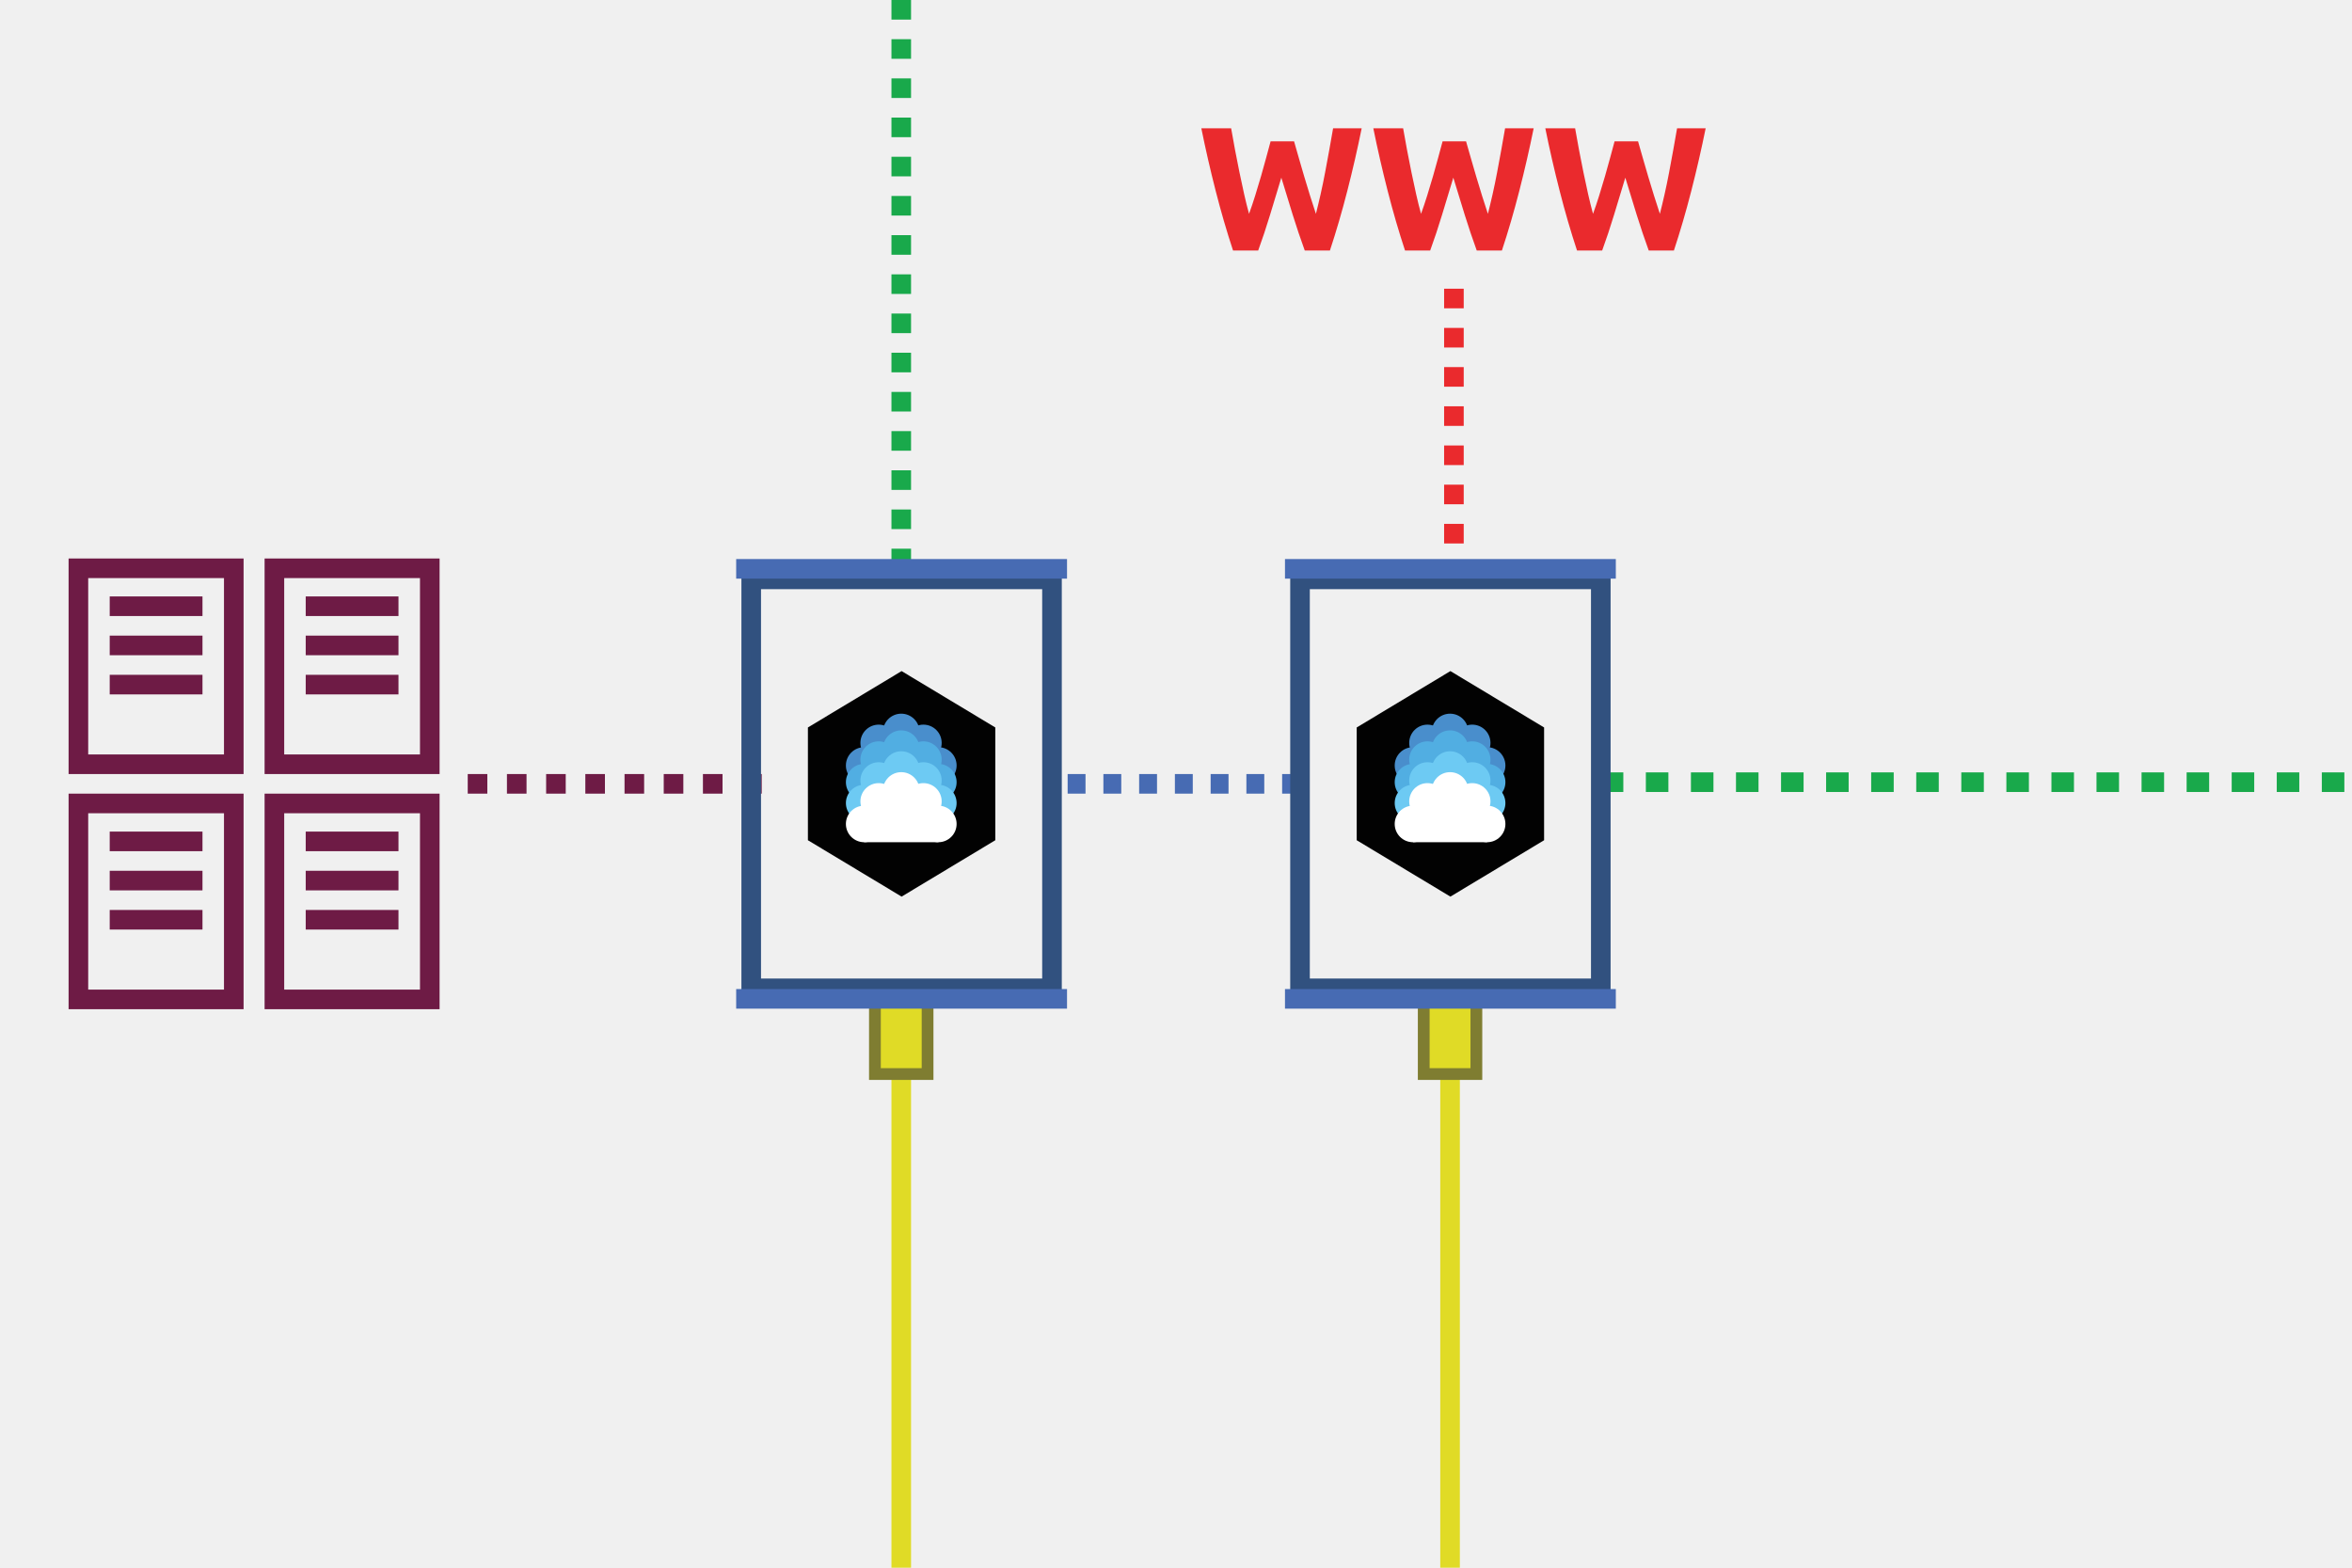
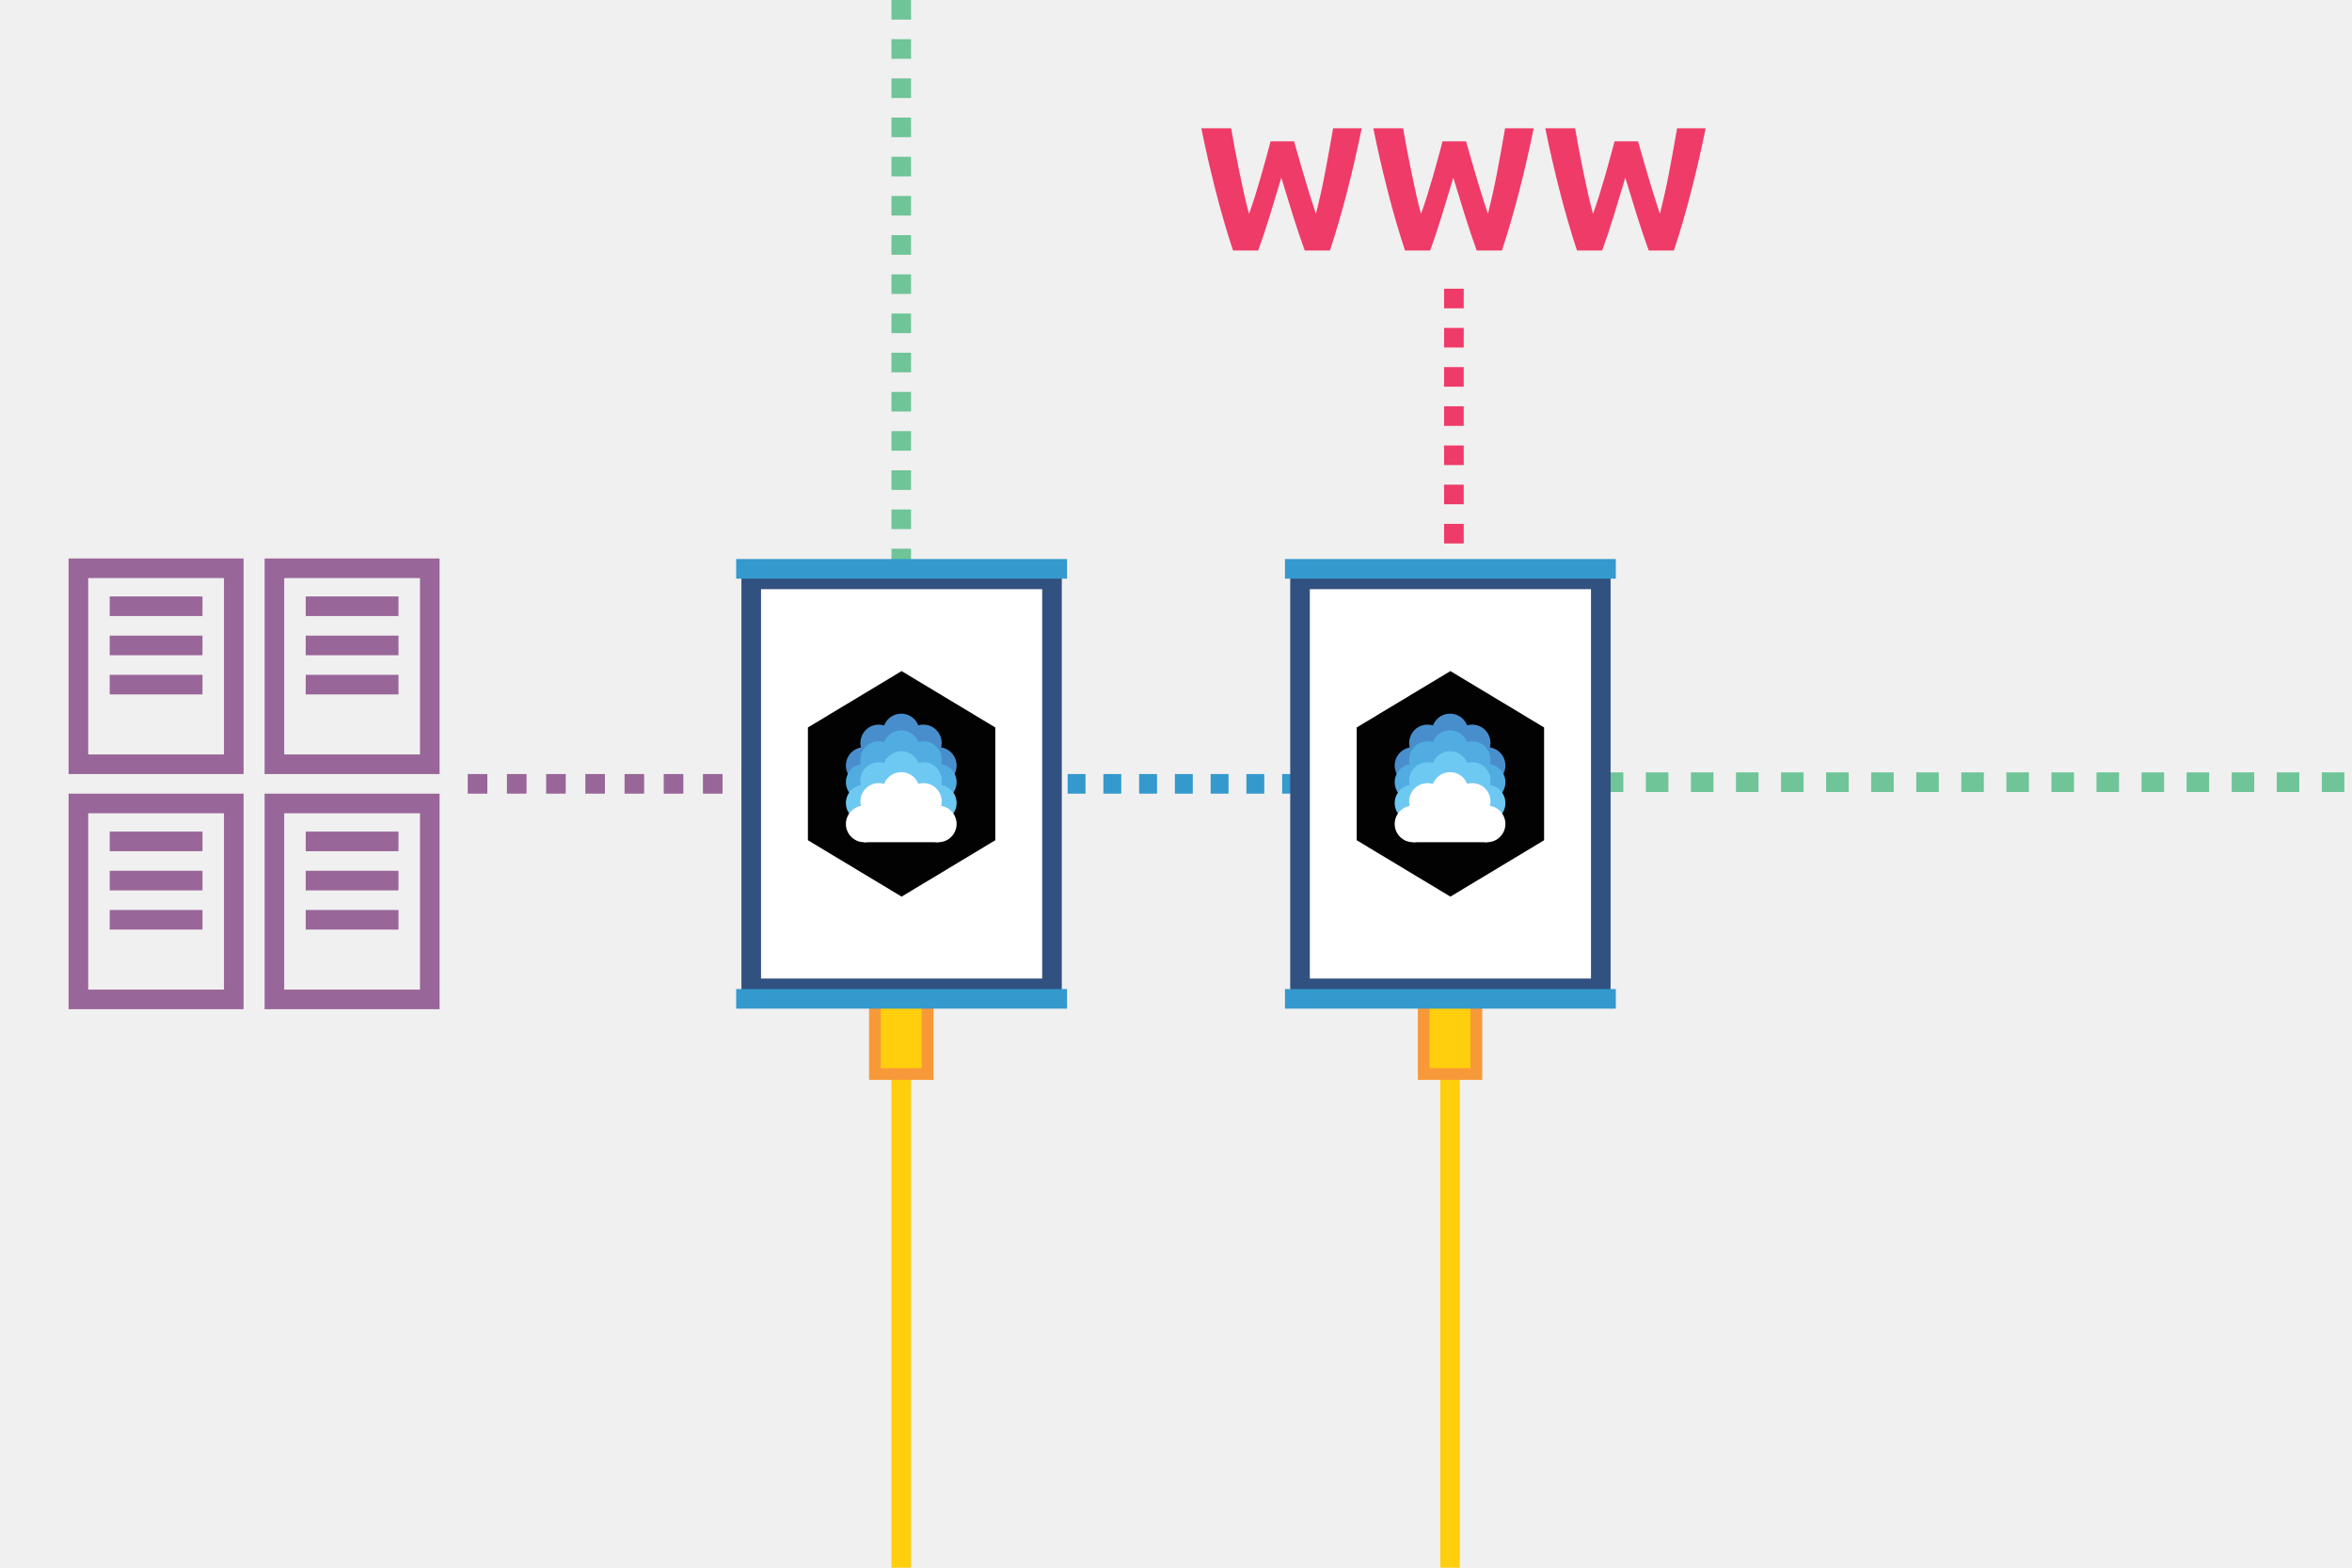
<svg xmlns="http://www.w3.org/2000/svg" version="1.1" id="Layer_1" x="0px" y="0px" width="600px" height="400px" viewBox="0 0 600 400" enable-background="new 0 0 600 400" xml:space="preserve">
-   <line fill="none" stroke="#476BB3" stroke-width="5" stroke-miterlimit="10" stroke-dasharray="4.56" x1="331.637" y1="200" x2="268.985" y2="200" />
-   <line fill="none" stroke="#19A94B" stroke-width="5" stroke-miterlimit="10" stroke-dasharray="5" x1="229.911" y1="145" x2="229.911" y2="0" />
-   <line fill="none" stroke="#19A94B" stroke-width="5" stroke-miterlimit="10" stroke-dasharray="5.748" x1="408.366" y1="199.576" x2="600" y2="199.576" />
+   <line fill="none" stroke="#3499CD" stroke-width="5" stroke-miterlimit="10" stroke-dasharray="4.56" x1="331.637" y1="200" x2="268.985" y2="200" />
+   <line fill="none" stroke="#6FC498" stroke-width="5" stroke-miterlimit="10" stroke-dasharray="5" x1="229.911" y1="145" x2="229.911" y2="0" />
+   <line fill="none" stroke="#6FC498" stroke-width="5" stroke-miterlimit="10" stroke-dasharray="5.748" x1="408.366" y1="199.576" x2="600" y2="199.576" />
  <g>
    <g>
-       <rect x="20" y="145" fill="none" stroke="#6E1B45" stroke-width="5" stroke-linecap="square" width="39.639" height="50" />
+       <rect x="20" y="145" fill="none" stroke="#996699" stroke-width="5" stroke-linecap="square" width="39.639" height="50" />
    </g>
-     <line fill="none" stroke="#6E1B45" stroke-width="5" stroke-linecap="square" x1="30.488" y1="154.681" x2="49.153" y2="154.681" />
-     <line fill="none" stroke="#6E1B45" stroke-width="5" stroke-linecap="square" x1="30.488" y1="164.681" x2="49.153" y2="164.681" />
-     <line fill="none" stroke="#6E1B45" stroke-width="5" stroke-linecap="square" x1="30.488" y1="174.681" x2="49.153" y2="174.681" />
+     <line fill="none" stroke="#996699" stroke-width="5" stroke-linecap="square" x1="30.488" y1="154.681" x2="49.153" y2="154.681" />
+     <line fill="none" stroke="#996699" stroke-width="5" stroke-linecap="square" x1="30.488" y1="164.681" x2="49.153" y2="164.681" />
+     <line fill="none" stroke="#996699" stroke-width="5" stroke-linecap="square" x1="30.488" y1="174.681" x2="49.153" y2="174.681" />
    <g>
-       <rect x="70" y="145" fill="none" stroke="#6E1B45" stroke-width="5" stroke-linecap="square" width="39.639" height="50" />
+       <rect x="70" y="145" fill="none" stroke="#996699" stroke-width="5" stroke-linecap="square" width="39.639" height="50" />
    </g>
-     <line fill="none" stroke="#6E1B45" stroke-width="5" stroke-linecap="square" x1="80.488" y1="154.681" x2="99.153" y2="154.681" />
-     <line fill="none" stroke="#6E1B45" stroke-width="5" stroke-linecap="square" x1="80.488" y1="164.681" x2="99.153" y2="164.681" />
-     <line fill="none" stroke="#6E1B45" stroke-width="5" stroke-linecap="square" x1="80.488" y1="174.681" x2="99.153" y2="174.681" />
+     <line fill="none" stroke="#996699" stroke-width="5" stroke-linecap="square" x1="80.488" y1="154.681" x2="99.153" y2="154.681" />
+     <line fill="none" stroke="#996699" stroke-width="5" stroke-linecap="square" x1="80.488" y1="164.681" x2="99.153" y2="164.681" />
+     <line fill="none" stroke="#996699" stroke-width="5" stroke-linecap="square" x1="80.488" y1="174.681" x2="99.153" y2="174.681" />
    <g>
-       <rect x="70" y="205" fill="none" stroke="#6E1B45" stroke-width="5" stroke-linecap="square" width="39.639" height="50" />
+       <rect x="70" y="205" fill="none" stroke="#996699" stroke-width="5" stroke-linecap="square" width="39.639" height="50" />
    </g>
-     <line fill="none" stroke="#6E1B45" stroke-width="5" stroke-linecap="square" x1="80.488" y1="214.682" x2="99.153" y2="214.682" />
-     <line fill="none" stroke="#6E1B45" stroke-width="5" stroke-linecap="square" x1="80.488" y1="224.681" x2="99.153" y2="224.681" />
-     <line fill="none" stroke="#6E1B45" stroke-width="5" stroke-linecap="square" x1="80.488" y1="234.681" x2="99.153" y2="234.681" />
+     <line fill="none" stroke="#996699" stroke-width="5" stroke-linecap="square" x1="80.488" y1="214.682" x2="99.153" y2="214.682" />
+     <line fill="none" stroke="#996699" stroke-width="5" stroke-linecap="square" x1="80.488" y1="224.682" x2="99.153" y2="224.682" />
+     <line fill="none" stroke="#996699" stroke-width="5" stroke-linecap="square" x1="80.488" y1="234.682" x2="99.153" y2="234.682" />
    <g>
-       <rect x="20" y="205" fill="none" stroke="#6E1B45" stroke-width="5" stroke-linecap="square" width="39.639" height="50" />
+       <rect x="20" y="205" fill="none" stroke="#996699" stroke-width="5" stroke-linecap="square" width="39.639" height="50" />
    </g>
-     <line fill="none" stroke="#6E1B45" stroke-width="5" stroke-linecap="square" x1="30.488" y1="214.682" x2="49.153" y2="214.682" />
-     <line fill="none" stroke="#6E1B45" stroke-width="5" stroke-linecap="square" x1="30.488" y1="224.681" x2="49.153" y2="224.681" />
-     <line fill="none" stroke="#6E1B45" stroke-width="5" stroke-linecap="square" x1="30.488" y1="234.681" x2="49.153" y2="234.681" />
+     <line fill="none" stroke="#996699" stroke-width="5" stroke-linecap="square" x1="30.488" y1="214.682" x2="49.153" y2="214.682" />
+     <line fill="none" stroke="#996699" stroke-width="5" stroke-linecap="square" x1="30.488" y1="224.682" x2="49.153" y2="224.682" />
+     <line fill="none" stroke="#996699" stroke-width="5" stroke-linecap="square" x1="30.488" y1="234.682" x2="49.153" y2="234.682" />
  </g>
-   <line fill="none" stroke="#EA2A2D" stroke-width="5" stroke-miterlimit="10" stroke-dasharray="5" x1="370.897" y1="73.666" x2="370.897" y2="149" />
-   <line fill="none" stroke="#6E1B45" stroke-width="5" stroke-miterlimit="10" stroke-dasharray="5" x1="194.319" y1="200" x2="118.985" y2="200" />
+   <line fill="none" stroke="#EF3B68" stroke-width="5" stroke-miterlimit="10" stroke-dasharray="5" x1="370.897" y1="73.666" x2="370.897" y2="149" />
+   <line fill="none" stroke="#996699" stroke-width="5" stroke-miterlimit="10" stroke-dasharray="5" x1="194.319" y1="200" x2="118.985" y2="200" />
  <g>
-     <rect x="305.563" y="28.999" fill="none" width="130.667" height="37.667" />
-     <path fill="#EA2A2D" d="M330.12,36.063c0.359,1.23,0.756,2.618,1.19,4.163c0.435,1.545,0.898,3.143,1.393,4.792   c0.494,1.65,0.996,3.3,1.505,4.95c0.509,1.65,1.004,3.181,1.483,4.59c0.392-1.53,0.791-3.195,1.197-4.995   c0.407-1.8,0.791-3.66,1.153-5.58c0.361-1.919,0.715-3.832,1.062-5.737c0.347-1.905,0.671-3.742,0.973-5.513h7.292   c-1.056,5.22-2.271,10.515-3.644,15.885c-1.374,5.37-2.86,10.47-4.459,15.3h-6.421c-1.049-2.88-2.066-5.902-3.055-9.067   s-1.961-6.337-2.919-9.518c-0.961,3.18-1.923,6.353-2.884,9.518s-1.967,6.188-3.019,9.067h-6.416   c-1.598-4.83-3.081-9.93-4.451-15.3c-1.371-5.37-2.583-10.665-3.638-15.885h7.604c0.301,1.771,0.633,3.608,0.995,5.513   c0.361,1.905,0.738,3.818,1.131,5.737c0.392,1.92,0.791,3.78,1.198,5.58c0.406,1.8,0.821,3.464,1.243,4.995   c0.541-1.47,1.066-3.029,1.578-4.68c0.511-1.649,1.007-3.3,1.487-4.95c0.481-1.649,0.925-3.24,1.33-4.77   c0.405-1.53,0.774-2.895,1.104-4.095H330.12z" />
-     <path fill="#EA2A2D" d="M373.995,36.063c0.359,1.23,0.756,2.618,1.19,4.163c0.435,1.545,0.898,3.143,1.393,4.792   c0.494,1.65,0.996,3.3,1.505,4.95c0.509,1.65,1.004,3.181,1.483,4.59c0.392-1.53,0.791-3.195,1.197-4.995   c0.407-1.8,0.791-3.66,1.153-5.58c0.361-1.919,0.715-3.832,1.062-5.737c0.347-1.905,0.671-3.742,0.973-5.513h7.292   c-1.056,5.22-2.271,10.515-3.644,15.885c-1.374,5.37-2.86,10.47-4.459,15.3h-6.421c-1.049-2.88-2.066-5.902-3.055-9.067   s-1.961-6.337-2.919-9.518c-0.961,3.18-1.923,6.353-2.884,9.518s-1.967,6.188-3.019,9.067h-6.416   c-1.598-4.83-3.081-9.93-4.451-15.3c-1.371-5.37-2.583-10.665-3.638-15.885h7.604c0.301,1.771,0.633,3.608,0.995,5.513   c0.361,1.905,0.738,3.818,1.131,5.737c0.392,1.92,0.791,3.78,1.198,5.58c0.406,1.8,0.821,3.464,1.243,4.995   c0.541-1.47,1.066-3.029,1.578-4.68c0.511-1.649,1.007-3.3,1.487-4.95c0.481-1.649,0.925-3.24,1.33-4.77   c0.405-1.53,0.774-2.895,1.104-4.095H373.995z" />
-     <path fill="#EA2A2D" d="M417.87,36.063c0.359,1.23,0.756,2.618,1.19,4.163c0.435,1.545,0.898,3.143,1.393,4.792   c0.494,1.65,0.996,3.3,1.505,4.95c0.509,1.65,1.004,3.181,1.483,4.59c0.392-1.53,0.791-3.195,1.197-4.995   c0.407-1.8,0.791-3.66,1.153-5.58c0.361-1.919,0.715-3.832,1.062-5.737c0.347-1.905,0.671-3.742,0.973-5.513h7.292   c-1.056,5.22-2.271,10.515-3.644,15.885c-1.374,5.37-2.86,10.47-4.459,15.3h-6.421c-1.049-2.88-2.066-5.902-3.055-9.067   s-1.961-6.337-2.919-9.518c-0.961,3.18-1.923,6.353-2.884,9.518s-1.967,6.188-3.019,9.067h-6.416   c-1.598-4.83-3.081-9.93-4.451-15.3c-1.371-5.37-2.583-10.665-3.638-15.885h7.604c0.301,1.771,0.633,3.608,0.995,5.513   c0.361,1.905,0.738,3.818,1.131,5.737c0.392,1.92,0.791,3.78,1.198,5.58c0.406,1.8,0.821,3.464,1.243,4.995   c0.541-1.47,1.066-3.029,1.578-4.68c0.511-1.649,1.007-3.3,1.487-4.95c0.481-1.649,0.925-3.24,1.33-4.77   c0.405-1.53,0.774-2.895,1.104-4.095H417.87z" />
+     <rect x="305.563" y="28.999" fill="none" width="130.668" height="37.667" />
+     <path fill="#EF3B68" d="M330.12,36.063c0.358,1.23,0.756,2.618,1.189,4.163c0.436,1.545,0.898,3.143,1.394,4.792   c0.494,1.65,0.996,3.3,1.505,4.95c0.509,1.65,1.004,3.181,1.483,4.59c0.392-1.53,0.791-3.195,1.196-4.995   c0.407-1.8,0.791-3.66,1.153-5.58c0.361-1.919,0.715-3.832,1.063-5.737c0.347-1.905,0.671-3.742,0.973-5.513h7.292   c-1.056,5.22-2.271,10.515-3.645,15.885c-1.374,5.37-2.859,10.47-4.459,15.3h-6.421c-1.049-2.88-2.065-5.902-3.055-9.067   s-1.961-6.337-2.919-9.518c-0.961,3.18-1.923,6.353-2.884,9.518s-1.968,6.188-3.02,9.067h-6.416c-1.598-4.83-3.081-9.93-4.451-15.3   c-1.371-5.37-2.583-10.665-3.638-15.885h7.604c0.301,1.771,0.633,3.608,0.994,5.513c0.361,1.905,0.738,3.818,1.132,5.737   c0.392,1.92,0.791,3.78,1.197,5.58s0.821,3.464,1.243,4.995c0.541-1.47,1.066-3.029,1.578-4.68c0.511-1.649,1.007-3.3,1.487-4.95   c0.48-1.649,0.925-3.24,1.33-4.77c0.404-1.53,0.773-2.895,1.104-4.095H330.12z" />
+     <path fill="#EF3B68" d="M373.995,36.063c0.358,1.23,0.756,2.618,1.189,4.163c0.436,1.545,0.898,3.143,1.394,4.792   c0.494,1.65,0.996,3.3,1.505,4.95c0.509,1.65,1.004,3.181,1.483,4.59c0.392-1.53,0.791-3.195,1.196-4.995   c0.407-1.8,0.791-3.66,1.153-5.58c0.361-1.919,0.715-3.832,1.063-5.737c0.347-1.905,0.671-3.742,0.973-5.513h7.292   c-1.056,5.22-2.271,10.515-3.645,15.885c-1.374,5.37-2.859,10.47-4.459,15.3h-6.421c-1.049-2.88-2.065-5.902-3.055-9.067   s-1.961-6.337-2.919-9.518c-0.961,3.18-1.923,6.353-2.884,9.518s-1.968,6.188-3.02,9.067h-6.416c-1.598-4.83-3.081-9.93-4.451-15.3   c-1.371-5.37-2.583-10.665-3.638-15.885h7.604c0.301,1.771,0.633,3.608,0.994,5.513c0.361,1.905,0.738,3.818,1.132,5.737   c0.392,1.92,0.791,3.78,1.197,5.58s0.821,3.464,1.243,4.995c0.541-1.47,1.066-3.029,1.578-4.68c0.511-1.649,1.007-3.3,1.487-4.95   c0.48-1.649,0.925-3.24,1.33-4.77c0.404-1.53,0.773-2.895,1.104-4.095H373.995z" />
+     <path fill="#EF3B68" d="M417.87,36.063c0.358,1.23,0.756,2.618,1.189,4.163c0.436,1.545,0.898,3.143,1.394,4.792   c0.494,1.65,0.996,3.3,1.505,4.95c0.509,1.65,1.004,3.181,1.483,4.59c0.392-1.53,0.791-3.195,1.196-4.995   c0.407-1.8,0.791-3.66,1.153-5.58c0.361-1.919,0.715-3.832,1.063-5.737c0.347-1.905,0.671-3.742,0.973-5.513h7.292   c-1.056,5.22-2.271,10.515-3.645,15.885c-1.374,5.37-2.859,10.47-4.459,15.3h-6.421c-1.049-2.88-2.065-5.902-3.055-9.067   s-1.961-6.337-2.919-9.518c-0.961,3.18-1.923,6.353-2.884,9.518s-1.968,6.188-3.02,9.067h-6.416c-1.598-4.83-3.081-9.93-4.451-15.3   c-1.371-5.37-2.583-10.665-3.638-15.885h7.604c0.301,1.771,0.633,3.608,0.994,5.513c0.361,1.905,0.738,3.818,1.132,5.737   c0.392,1.92,0.791,3.78,1.197,5.58s0.821,3.464,1.243,4.995c0.541-1.47,1.066-3.029,1.578-4.68c0.511-1.649,1.007-3.3,1.487-4.95   c0.48-1.649,0.925-3.24,1.33-4.77c0.404-1.53,0.773-2.895,1.104-4.095H417.87z" />
  </g>
  <g>
-     <line fill="none" stroke="#E0DB26" stroke-width="5" stroke-miterlimit="10" x1="229.912" y1="400" x2="229.912" y2="274.815" />
-     <rect x="223.195" y="254.86" fill="#E0DB26" stroke="#7F7D31" stroke-width="3" stroke-miterlimit="10" width="13.432" height="19.183" />
+     <line fill="none" stroke="#FFCE0C" stroke-width="5" stroke-miterlimit="10" x1="229.912" y1="400" x2="229.912" y2="274.814" />
+     <rect x="223.195" y="254.859" fill="#FFCE0C" stroke="#F89939" stroke-width="3" stroke-miterlimit="10" width="13.432" height="19.184" />
  </g>
  <g>
-     <line fill="none" stroke="#E0DB26" stroke-width="5" stroke-miterlimit="10" x1="369.912" y1="400" x2="369.912" y2="274.815" />
-     <rect x="363.196" y="254.86" fill="#E0DB26" stroke="#7F7D31" stroke-width="3" stroke-miterlimit="10" width="13.431" height="19.183" />
+     <line fill="none" stroke="#FFCE0C" stroke-width="5" stroke-miterlimit="10" x1="369.912" y1="400" x2="369.912" y2="274.814" />
+     <rect x="363.196" y="254.859" fill="#FFCE0C" stroke="#F89939" stroke-width="3" stroke-miterlimit="10" width="13.431" height="19.184" />
  </g>
  <g>
    <g>
-       <rect x="191.637" y="147.827" fill="none" stroke="#31517F" stroke-width="5" stroke-miterlimit="10" width="76.729" height="104.349" />
-       <line fill="none" stroke="#476BB3" stroke-width="5" stroke-miterlimit="10" x1="187.801" y1="145.143" x2="272.199" y2="145.143" />
-       <line fill="none" stroke="#476BB3" stroke-width="5" stroke-miterlimit="10" x1="187.801" y1="254.86" x2="272.199" y2="254.86" />
+       <rect x="191.637" y="147.827" fill="#FFFFFF" stroke="#315180" stroke-width="5" stroke-miterlimit="10" width="76.729" height="104.349" />
+       <line fill="none" stroke="#3499CD" stroke-width="5" stroke-miterlimit="10" x1="187.801" y1="145.143" x2="272.199" y2="145.143" />
+       <line fill="none" stroke="#3499CD" stroke-width="5" stroke-miterlimit="10" x1="187.801" y1="254.859" x2="272.199" y2="254.859" />
    </g>
    <g>
      <path fill="none" d="M255.572,207.098" />
    </g>
    <g>
      <path fill="none" d="M207.625,178.328" />
    </g>
    <g>
      <path fill="none" d="M207.625,207.098" />
    </g>
    <g>
      <path fill="none" d="M255.572,178.328" />
    </g>
    <g>
-       <polygon fill="#020202" points="253.902,214.388 230,228.773 206.098,214.388 206.098,185.615 230,171.229 253.902,185.615   " />
+       <polygon fill="#020202" points="253.902,214.389 230,228.773 206.098,214.389 206.098,185.615 230,171.229 253.902,185.615   " />
      <g>
        <g>
          <rect x="220.452" y="193.154" fill="#498ECC" width="18.919" height="6.821" />
          <circle fill="#498ECC" cx="220.453" cy="195.313" r="4.663" />
          <circle fill="#498ECC" cx="239.37" cy="195.313" r="4.663" />
          <circle fill="#498ECC" cx="224.156" cy="189.558" r="4.663" />
          <circle fill="#498ECC" cx="235.561" cy="189.558" r="4.663" />
          <circle fill="#498ECC" cx="229.912" cy="186.76" r="4.663" />
          <rect x="220.452" y="191.022" fill="#498ECC" width="18.919" height="4.689" />
        </g>
        <g>
-           <rect x="220.452" y="197.418" fill="#51AEE2" width="18.919" height="6.82" />
-           <circle fill="#51AEE2" cx="220.453" cy="199.576" r="4.663" />
-           <circle fill="#51AEE2" cx="239.37" cy="199.576" r="4.663" />
-           <circle fill="#51AEE2" cx="224.156" cy="193.82" r="4.663" />
-           <circle fill="#51AEE2" cx="235.561" cy="193.82" r="4.663" />
-           <circle fill="#51AEE2" cx="229.912" cy="191.022" r="4.663" />
-           <rect x="220.452" y="195.286" fill="#51AEE2" width="18.919" height="4.688" />
+           <rect x="220.452" y="197.418" fill="#51ADE1" width="18.919" height="6.82" />
+           <circle fill="#51ADE1" cx="220.453" cy="199.576" r="4.663" />
+           <circle fill="#51ADE1" cx="239.37" cy="199.576" r="4.663" />
+           <circle fill="#51ADE1" cx="224.156" cy="193.82" r="4.663" />
+           <circle fill="#51ADE1" cx="235.561" cy="193.82" r="4.663" />
+           <circle fill="#51ADE1" cx="229.912" cy="191.022" r="4.663" />
+           <rect x="220.452" y="195.286" fill="#51ADE1" width="18.919" height="4.688" />
        </g>
        <g>
-           <rect x="220.452" y="202.747" fill="#6DCAF3" width="18.919" height="6.82" />
-           <circle fill="#6DCAF3" cx="220.453" cy="204.904" r="4.663" />
-           <circle fill="#6DCAF3" cx="239.37" cy="204.904" r="4.663" />
-           <circle fill="#6DCAF3" cx="224.156" cy="199.149" r="4.663" />
-           <circle fill="#6DCAF3" cx="235.561" cy="199.149" r="4.663" />
-           <circle fill="#6DCAF3" cx="229.912" cy="196.352" r="4.663" />
-           <rect x="220.452" y="200.614" fill="#6DCAF3" width="18.919" height="4.689" />
+           <rect x="220.452" y="202.747" fill="#6EC9F2" width="18.919" height="6.819" />
+           <circle fill="#6EC9F2" cx="220.453" cy="204.904" r="4.663" />
+           <circle fill="#6EC9F2" cx="239.37" cy="204.904" r="4.663" />
+           <circle fill="#6EC9F2" cx="224.156" cy="199.149" r="4.663" />
+           <circle fill="#6EC9F2" cx="235.561" cy="199.149" r="4.663" />
+           <circle fill="#6EC9F2" cx="229.912" cy="196.352" r="4.663" />
+           <rect x="220.452" y="200.614" fill="#6EC9F2" width="18.919" height="4.688" />
        </g>
        <g>
-           <rect x="220.452" y="208.076" fill="#FFFFFF" width="18.919" height="6.819" />
+           <rect x="220.452" y="208.076" fill="#FFFFFF" width="18.919" height="6.818" />
          <circle fill="#FFFFFF" cx="220.453" cy="210.233" r="4.663" />
          <circle fill="#FFFFFF" cx="239.37" cy="210.233" r="4.663" />
          <circle fill="#FFFFFF" cx="224.156" cy="204.479" r="4.663" />
          <circle fill="#FFFFFF" cx="235.561" cy="204.479" r="4.663" />
          <circle fill="#FFFFFF" cx="229.912" cy="201.681" r="4.663" />
-           <rect x="220.452" y="205.943" fill="#FFFFFF" width="18.919" height="4.689" />
+           <rect x="220.452" y="205.943" fill="#FFFFFF" width="18.919" height="4.688" />
        </g>
      </g>
    </g>
  </g>
  <g>
    <g>
-       <rect x="331.637" y="147.827" fill="none" stroke="#31517F" stroke-width="5" stroke-miterlimit="10" width="76.729" height="104.349" />
-       <line fill="none" stroke="#476BB3" stroke-width="5" stroke-miterlimit="10" x1="327.801" y1="145.143" x2="412.199" y2="145.143" />
-       <line fill="none" stroke="#476BB3" stroke-width="5" stroke-miterlimit="10" x1="327.801" y1="254.86" x2="412.199" y2="254.86" />
+       <rect x="331.637" y="147.827" fill="#FFFFFF" stroke="#315180" stroke-width="5" stroke-miterlimit="10" width="76.729" height="104.349" />
+       <line fill="none" stroke="#3499CD" stroke-width="5" stroke-miterlimit="10" x1="327.801" y1="145.143" x2="412.199" y2="145.143" />
+       <line fill="none" stroke="#3499CD" stroke-width="5" stroke-miterlimit="10" x1="327.801" y1="254.859" x2="412.199" y2="254.859" />
    </g>
    <g>
      <path fill="none" d="M395.572,207.098" />
    </g>
    <g>
      <path fill="none" d="M347.625,178.328" />
    </g>
    <g>
      <path fill="none" d="M347.625,207.098" />
    </g>
    <g>
      <path fill="none" d="M395.572,178.328" />
    </g>
    <g>
-       <polygon fill="#020202" points="393.903,214.388 370,228.773 346.097,214.388 346.098,185.615 370,171.229 393.903,185.615   " />
+       <polygon fill="#020202" points="393.903,214.389 370,228.773 346.097,214.389 346.098,185.615 370,171.229 393.903,185.615   " />
      <g>
        <g>
          <rect x="360.452" y="193.154" fill="#498ECC" width="18.919" height="6.821" />
          <circle fill="#498ECC" cx="360.453" cy="195.313" r="4.663" />
          <circle fill="#498ECC" cx="379.37" cy="195.313" r="4.663" />
          <circle fill="#498ECC" cx="364.156" cy="189.558" r="4.663" />
          <circle fill="#498ECC" cx="375.56" cy="189.558" r="4.663" />
          <circle fill="#498ECC" cx="369.912" cy="186.76" r="4.663" />
          <rect x="360.452" y="191.022" fill="#498ECC" width="18.919" height="4.689" />
        </g>
        <g>
-           <rect x="360.452" y="197.418" fill="#51AEE2" width="18.919" height="6.82" />
-           <circle fill="#51AEE2" cx="360.453" cy="199.576" r="4.663" />
-           <circle fill="#51AEE2" cx="379.37" cy="199.576" r="4.663" />
-           <circle fill="#51AEE2" cx="364.156" cy="193.82" r="4.663" />
-           <circle fill="#51AEE2" cx="375.56" cy="193.82" r="4.663" />
-           <circle fill="#51AEE2" cx="369.912" cy="191.022" r="4.663" />
-           <rect x="360.452" y="195.286" fill="#51AEE2" width="18.919" height="4.688" />
+           <rect x="360.452" y="197.418" fill="#51ADE1" width="18.919" height="6.82" />
+           <circle fill="#51ADE1" cx="360.453" cy="199.576" r="4.663" />
+           <circle fill="#51ADE1" cx="379.37" cy="199.576" r="4.663" />
+           <circle fill="#51ADE1" cx="364.156" cy="193.82" r="4.663" />
+           <circle fill="#51ADE1" cx="375.56" cy="193.82" r="4.663" />
+           <circle fill="#51ADE1" cx="369.912" cy="191.022" r="4.663" />
+           <rect x="360.452" y="195.286" fill="#51ADE1" width="18.919" height="4.688" />
        </g>
        <g>
-           <rect x="360.452" y="202.747" fill="#6DCAF3" width="18.919" height="6.82" />
-           <circle fill="#6DCAF3" cx="360.453" cy="204.904" r="4.663" />
-           <circle fill="#6DCAF3" cx="379.37" cy="204.904" r="4.663" />
-           <circle fill="#6DCAF3" cx="364.156" cy="199.149" r="4.663" />
-           <circle fill="#6DCAF3" cx="375.56" cy="199.149" r="4.663" />
-           <circle fill="#6DCAF3" cx="369.912" cy="196.352" r="4.663" />
-           <rect x="360.452" y="200.614" fill="#6DCAF3" width="18.919" height="4.689" />
+           <rect x="360.452" y="202.747" fill="#6EC9F2" width="18.919" height="6.819" />
+           <circle fill="#6EC9F2" cx="360.453" cy="204.904" r="4.663" />
+           <circle fill="#6EC9F2" cx="379.37" cy="204.904" r="4.663" />
+           <circle fill="#6EC9F2" cx="364.156" cy="199.149" r="4.663" />
+           <circle fill="#6EC9F2" cx="375.56" cy="199.149" r="4.663" />
+           <circle fill="#6EC9F2" cx="369.912" cy="196.352" r="4.663" />
+           <rect x="360.452" y="200.614" fill="#6EC9F2" width="18.919" height="4.688" />
        </g>
        <g>
-           <rect x="360.452" y="208.076" fill="#FFFFFF" width="18.919" height="6.819" />
+           <rect x="360.452" y="208.076" fill="#FFFFFF" width="18.919" height="6.818" />
          <circle fill="#FFFFFF" cx="360.453" cy="210.233" r="4.663" />
          <circle fill="#FFFFFF" cx="379.37" cy="210.233" r="4.663" />
          <circle fill="#FFFFFF" cx="364.156" cy="204.479" r="4.663" />
          <circle fill="#FFFFFF" cx="375.56" cy="204.479" r="4.663" />
          <circle fill="#FFFFFF" cx="369.912" cy="201.681" r="4.663" />
-           <rect x="360.452" y="205.943" fill="#FFFFFF" width="18.919" height="4.689" />
+           <rect x="360.452" y="205.943" fill="#FFFFFF" width="18.919" height="4.688" />
        </g>
      </g>
    </g>
  </g>
</svg>
